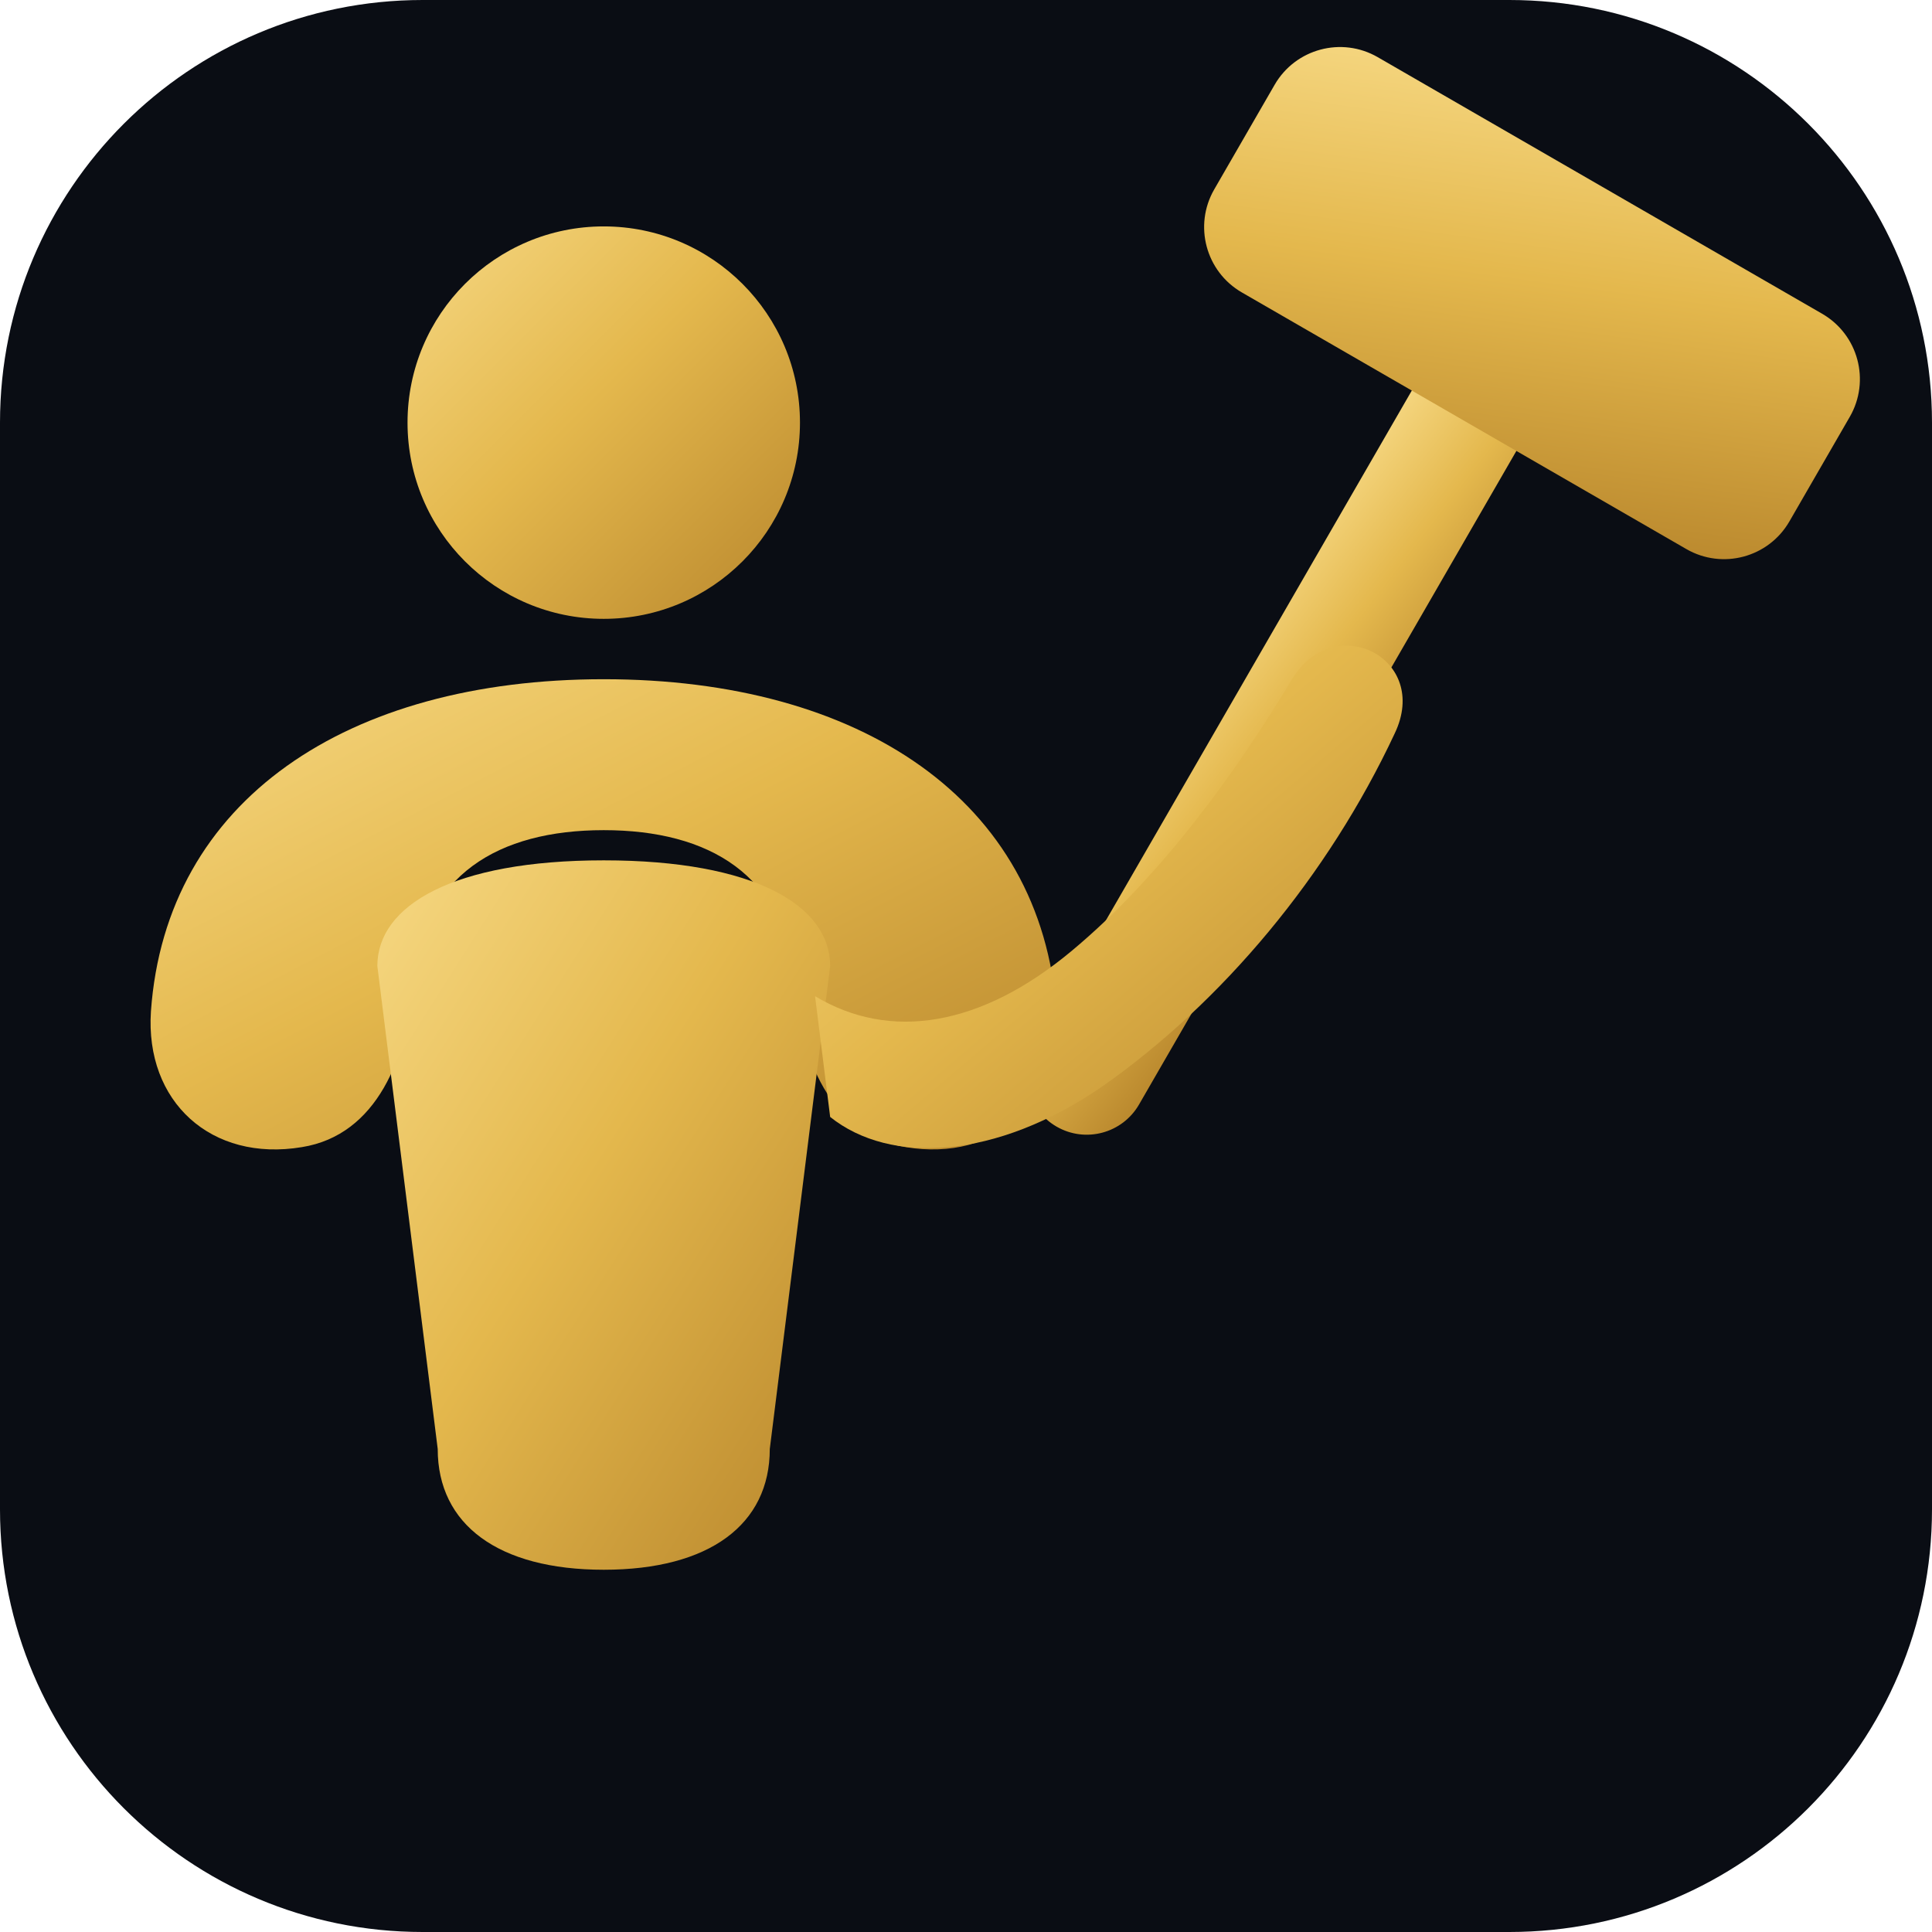
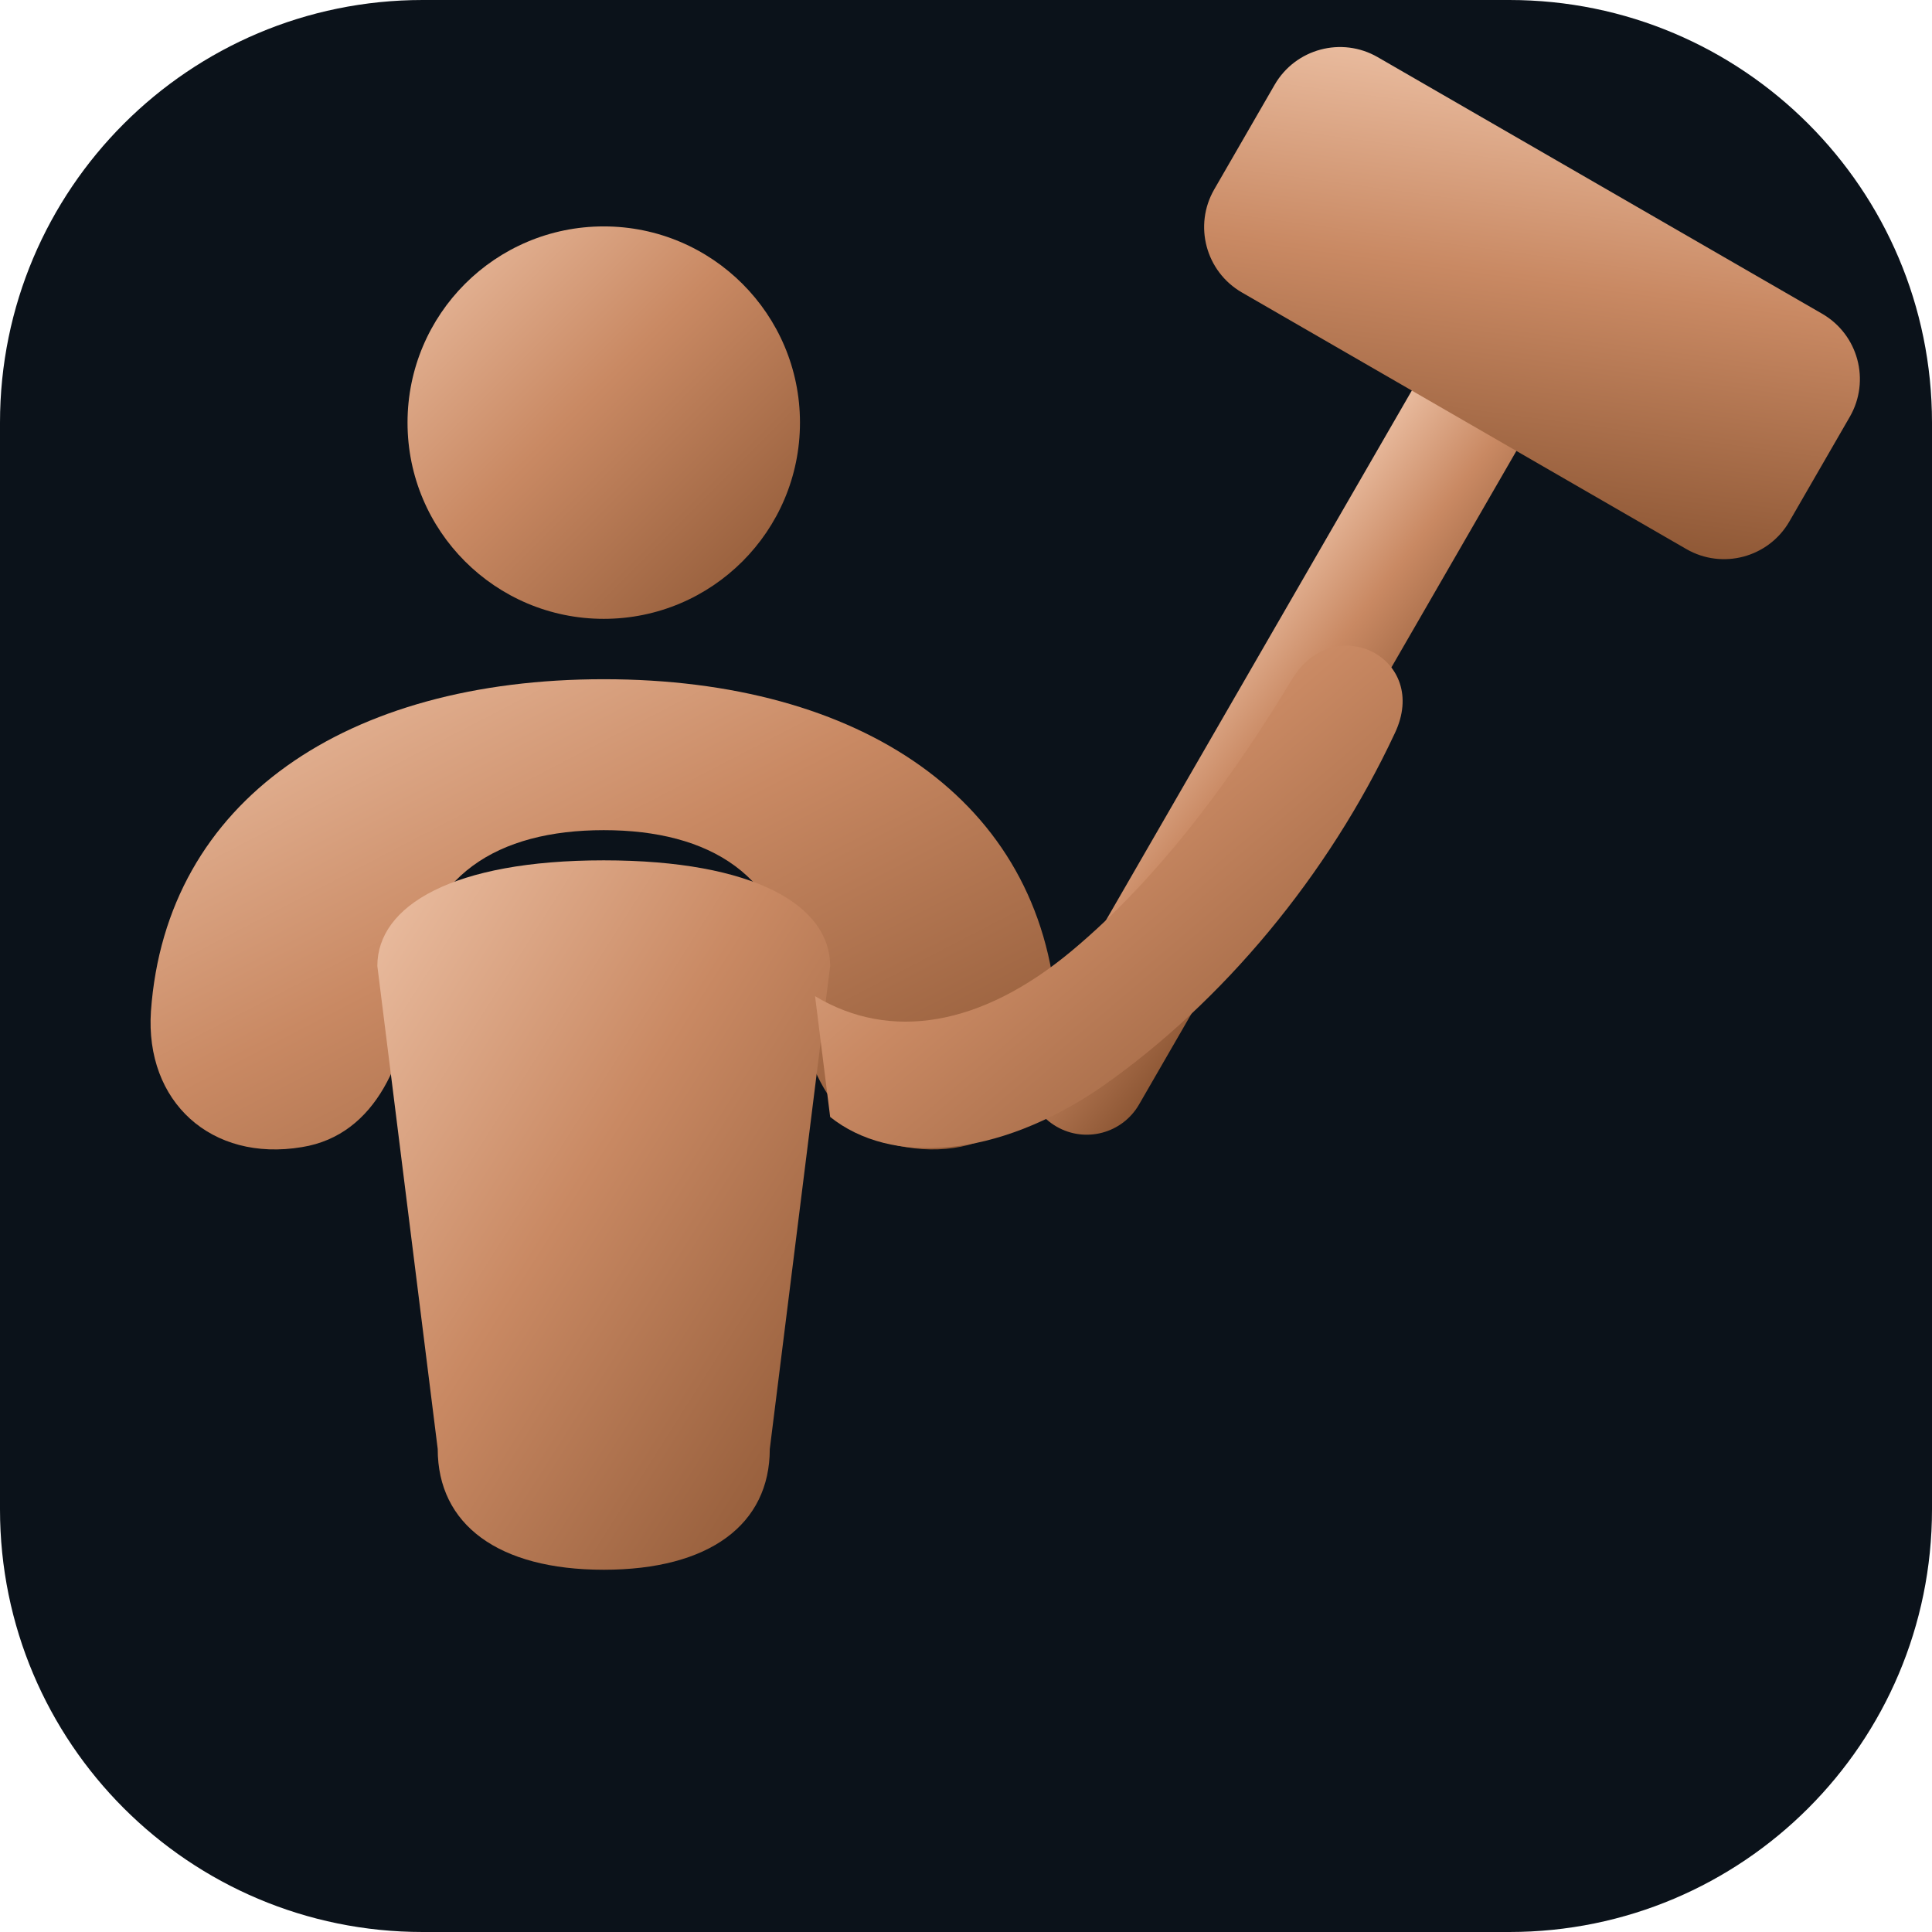
<svg xmlns="http://www.w3.org/2000/svg" width="64" height="64" viewBox="0 0 64 64" role="img" aria-label="FitForge">
  <defs>
    <linearGradient id="ffgold" x1="0" y1="0" x2="1" y2="1">
-       <stop offset="0" stop-color="#F6D883" />
-       <stop offset="0.45" stop-color="#E4B84D" />
-       <stop offset="1" stop-color="#B8862C" />
+       <stop offset="0" stop-color="#ECC0A4" />
+       <stop offset="0.45" stop-color="#C98963" />
+       <stop offset="1" stop-color="#8A5432" />
    </linearGradient>
  </defs>
-   <rect x="0" y="0" width="64" height="64" rx="14" fill="#0A0D14" />
+   <rect x="0" y="0" width="64" height="64" rx="14" fill="#0B121A" />
  <g fill="url(#ffgold)">
    <g transform="rotate(30 45 20)">
      <rect x="43" y="10" width="4" height="30" rx="2" />
      <rect x="34" y="4" width="22" height="9" rx="2.5" />
    </g>
    <circle cx="20" cy="14" r="6.5" />
    <path d="M20 22.5 C11.5 22.5 5.5 26.5 5 33.5 C4.8 36.5 7 38.5 10 38 C12.5 37.6 13.5 35 13.7 32.5 C14 29 16.5 27.5 20 27.5 C23.5 27.5 26 29 26.3 32.5 C26.5 35 27.5 37.6 30 38 C33 38.5 35.2 36.5 35 33.5 C34.5 26.5 28.5 22.5 20 22.5 Z" />
    <path d="M12.5 32 C12.5 30 15 28.5 20 28.5 C25 28.5 27.5 30 27.5 32 L25.5 48 C25.5 50.5 23.5 52 20 52 C16.5 52 14.5 50.5 14.5 48 Z" />
    <path d="M27 33 C29.5 34.5 32.5 34 35.5 31.5 C38.5 29 41 25.5 42.8 22.5 C44.2 20.2 47.4 21.8 46.2 24.3 C44 29 40.5 33.2 36.5 36 C33 38.4 29.5 38.6 27.5 37 Z" />
  </g>
</svg>
